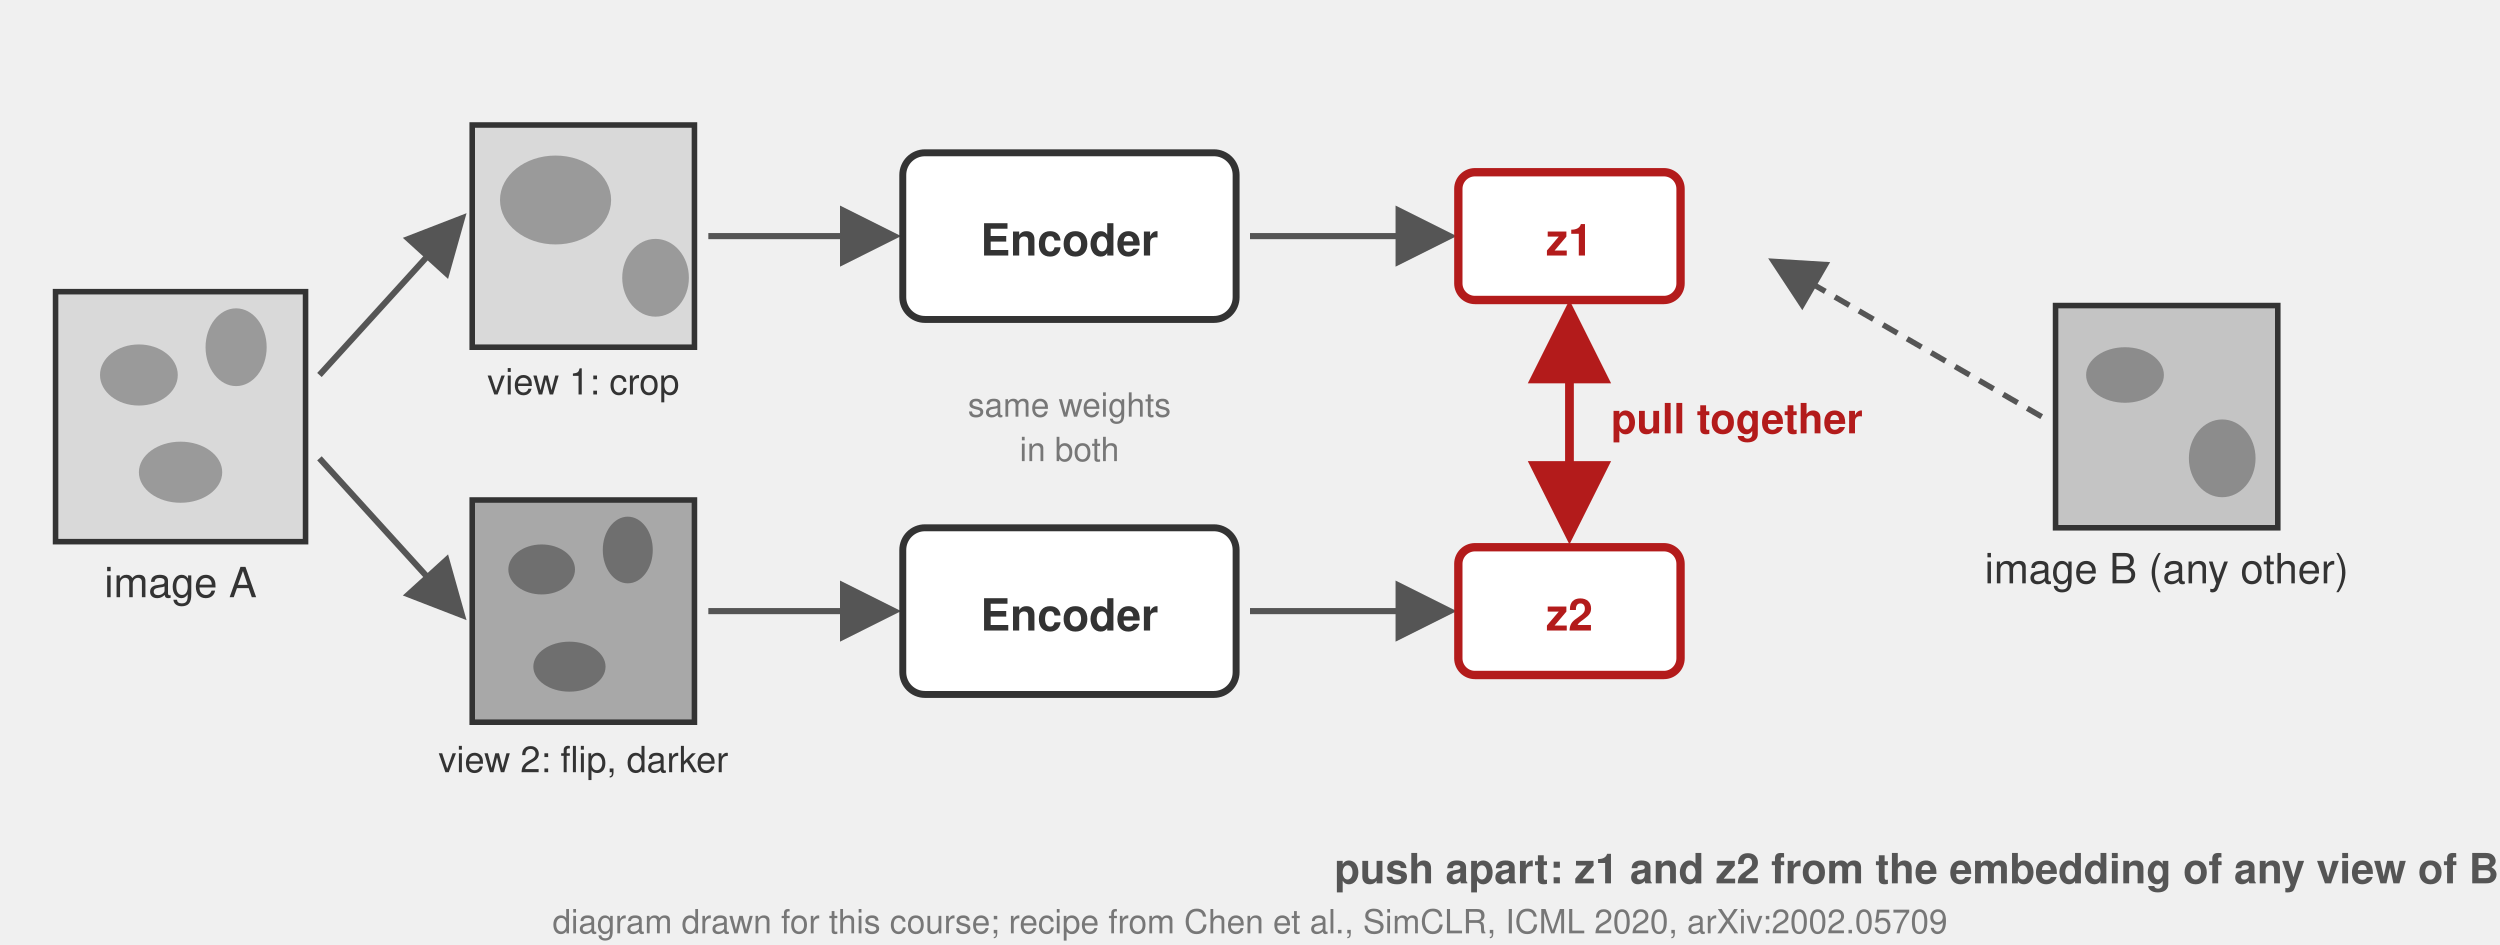
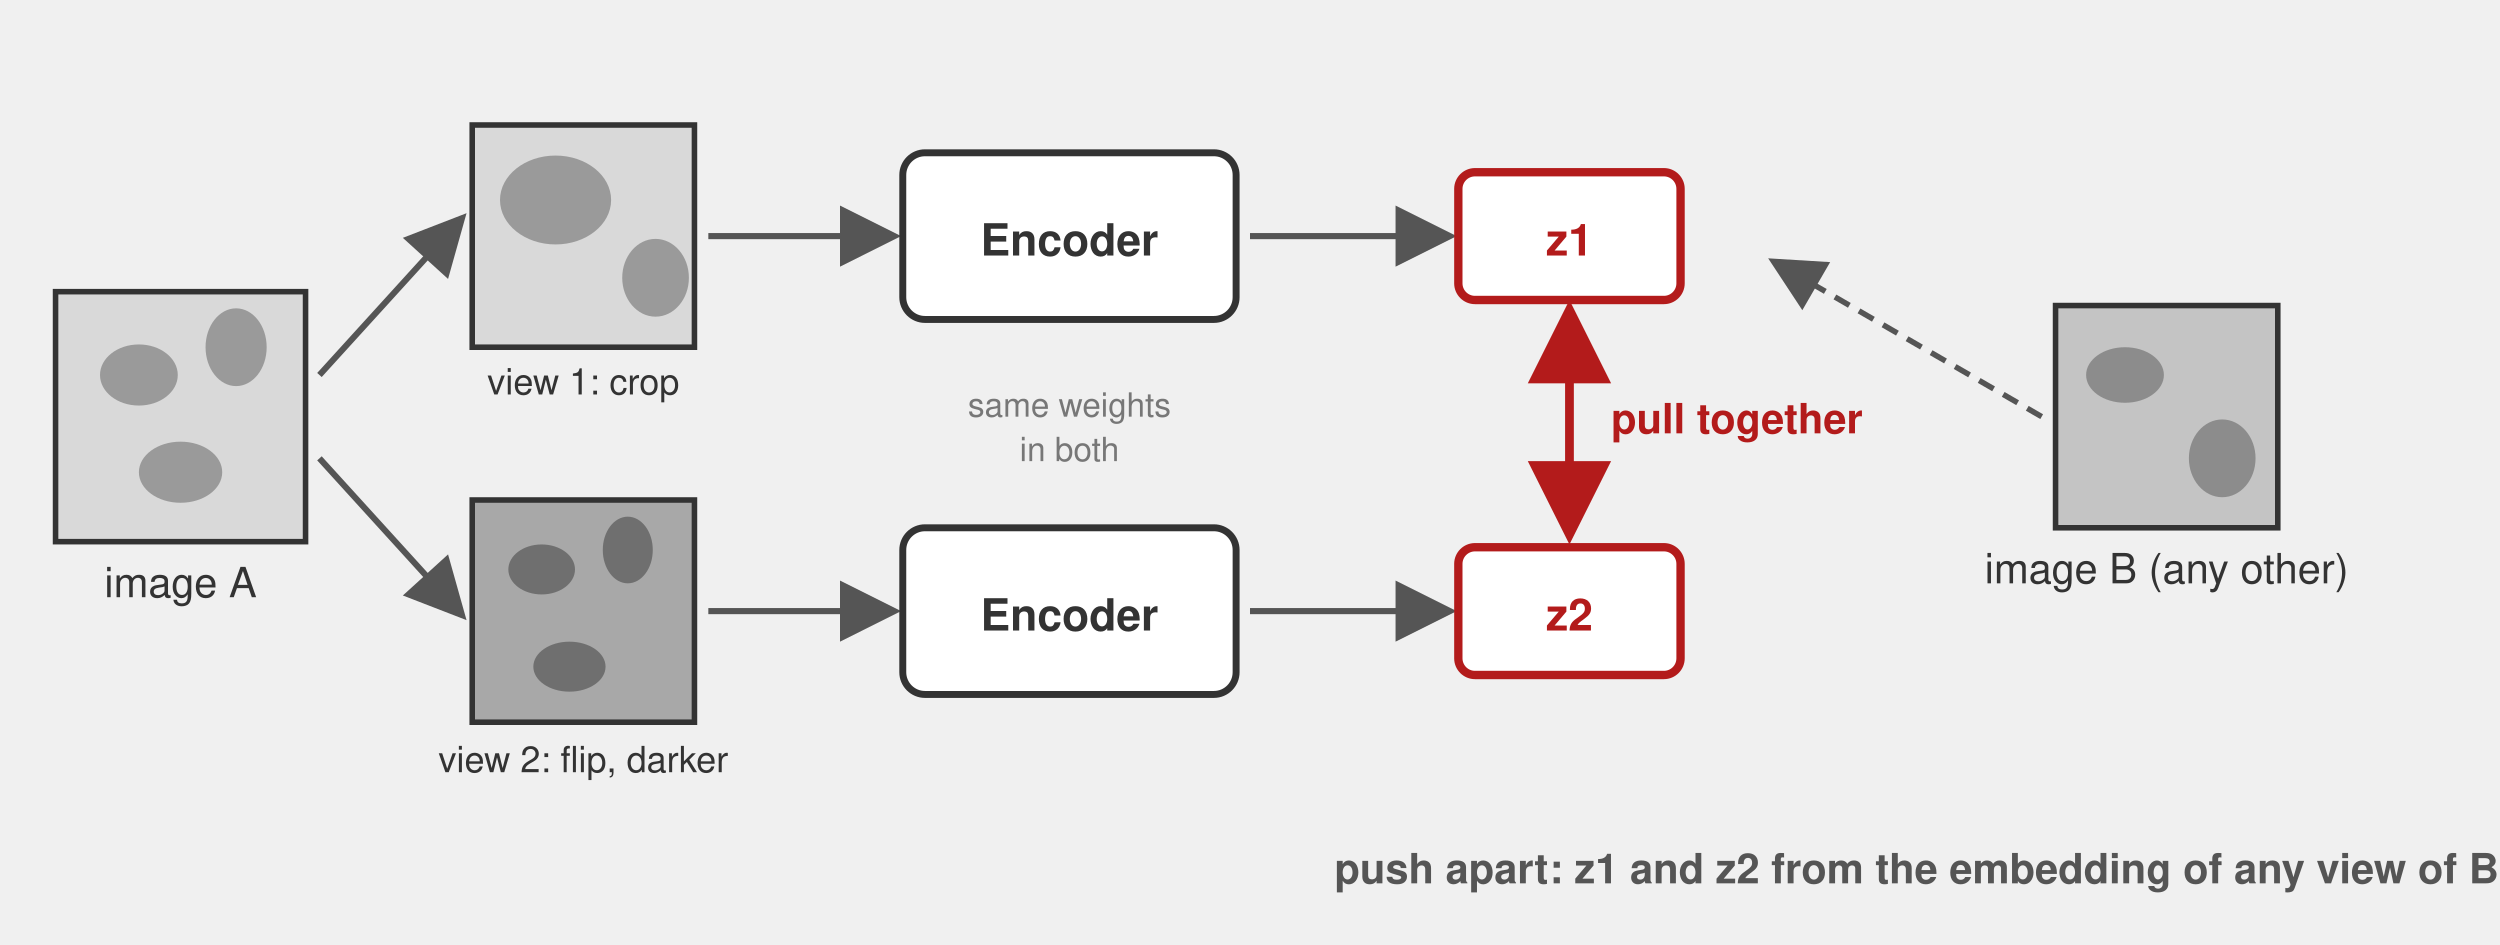
<svg xmlns="http://www.w3.org/2000/svg" viewBox="0 0 900 340" width="900" height="340" font-family="Helvetica, Arial, sans-serif">
  <defs>
    <marker id="a" markerWidth="10" markerHeight="10" refX="8" refY="5" orient="auto">
      <path d="M0,0 L10,5 L0,10 z" fill="#555" />
    </marker>
    <marker id="g" markerWidth="10" markerHeight="10" refX="8" refY="5" orient="auto">
      <path d="M0,0 L10,5 L0,10 z" fill="#B31B1B" />
    </marker>
  </defs>
  <rect x="20" y="105" width="90" height="90" fill="#d9d9d9" stroke="#333" stroke-width="2" />
  <g fill="#9a9a9a">
    <ellipse cx="50" cy="135" rx="14" ry="11" />
    <ellipse cx="85" cy="125" rx="11" ry="14" />
    <ellipse cx="65" cy="170" rx="15" ry="11" />
  </g>
  <text x="65" y="215" text-anchor="middle" font-size="15" fill="#333">image A</text>
  <line x1="115" y1="135" x2="165" y2="80" stroke="#555" stroke-width="2.2" marker-end="url(#a)" />
  <line x1="115" y1="165" x2="165" y2="220" stroke="#555" stroke-width="2.2" marker-end="url(#a)" />
  <rect x="170" y="45" width="80" height="80" fill="#d9d9d9" stroke="#333" stroke-width="2" />
  <g fill="#9a9a9a">
    <ellipse cx="200" cy="72" rx="20" ry="16" />
    <ellipse cx="236" cy="100" rx="12" ry="14" />
  </g>
  <text x="210" y="142" text-anchor="middle" font-size="13" fill="#333">view 1: crop</text>
  <rect x="170" y="180" width="80" height="80" fill="#a8a8a8" stroke="#333" stroke-width="2" />
  <g fill="#6f6f6f">
    <ellipse cx="195" cy="205" rx="12" ry="9" />
    <ellipse cx="226" cy="198" rx="9" ry="12" />
    <ellipse cx="205" cy="240" rx="13" ry="9" />
  </g>
  <text x="210" y="278" text-anchor="middle" font-size="13" fill="#333">view 2: flip, darker</text>
  <line x1="255" y1="85" x2="320" y2="85" stroke="#555" stroke-width="2.2" marker-end="url(#a)" />
  <line x1="255" y1="220" x2="320" y2="220" stroke="#555" stroke-width="2.2" marker-end="url(#a)" />
  <rect x="325" y="55" width="120" height="60" rx="8" fill="#fff" stroke="#333" stroke-width="2.5" />
  <text x="385" y="92" text-anchor="middle" font-size="16" font-weight="bold" fill="#333">Encoder</text>
  <rect x="325" y="190" width="120" height="60" rx="8" fill="#fff" stroke="#333" stroke-width="2.5" />
  <text x="385" y="227" text-anchor="middle" font-size="16" font-weight="bold" fill="#333">Encoder</text>
  <text x="385" y="150" text-anchor="middle" font-size="12" fill="#777">same weights</text>
  <text x="385" y="166" text-anchor="middle" font-size="12" fill="#777">in both</text>
  <line x1="450" y1="85" x2="520" y2="85" stroke="#555" stroke-width="2.2" marker-end="url(#a)" />
  <line x1="450" y1="220" x2="520" y2="220" stroke="#555" stroke-width="2.2" marker-end="url(#a)" />
  <rect x="525" y="62" width="80" height="46" rx="6" fill="#fff" stroke="#B31B1B" stroke-width="3" />
  <text x="565" y="92" text-anchor="middle" font-size="16" fill="#B31B1B" font-weight="bold">z1</text>
  <rect x="525" y="197" width="80" height="46" rx="6" fill="#fff" stroke="#B31B1B" stroke-width="3" />
  <text x="565" y="227" text-anchor="middle" font-size="16" fill="#B31B1B" font-weight="bold">z2</text>
  <line x1="565" y1="114" x2="565" y2="190" stroke="#B31B1B" stroke-width="3" marker-end="url(#g)" />
  <line x1="565" y1="190" x2="565" y2="114" stroke="#B31B1B" stroke-width="3" marker-end="url(#g)" />
  <text x="580" y="156" font-size="15" fill="#B31B1B" font-weight="bold">pull together</text>
  <rect x="740" y="110" width="80" height="80" fill="#c4c4c4" stroke="#333" stroke-width="2" />
  <g fill="#8c8c8c">
    <ellipse cx="765" cy="135" rx="14" ry="10" />
    <ellipse cx="800" cy="165" rx="12" ry="14" />
  </g>
  <text x="780" y="210" text-anchor="middle" font-size="15" fill="#333">image B (any other)</text>
  <line x1="735" y1="150" x2="640" y2="95" stroke="#555" stroke-width="2" stroke-dasharray="6 4" marker-end="url(#a)" />
  <text x="690" y="318" text-anchor="middle" font-size="15" fill="#555" font-weight="bold">push apart: z1 and z2 from the embedding of any view of B</text>
-   <text x="450" y="336" text-anchor="middle" font-size="12" fill="#777">diagram drawn for this course; recipe from Chen et al., SimCLR, ICML 2020, arXiv:2002.05709</text>
</svg>
